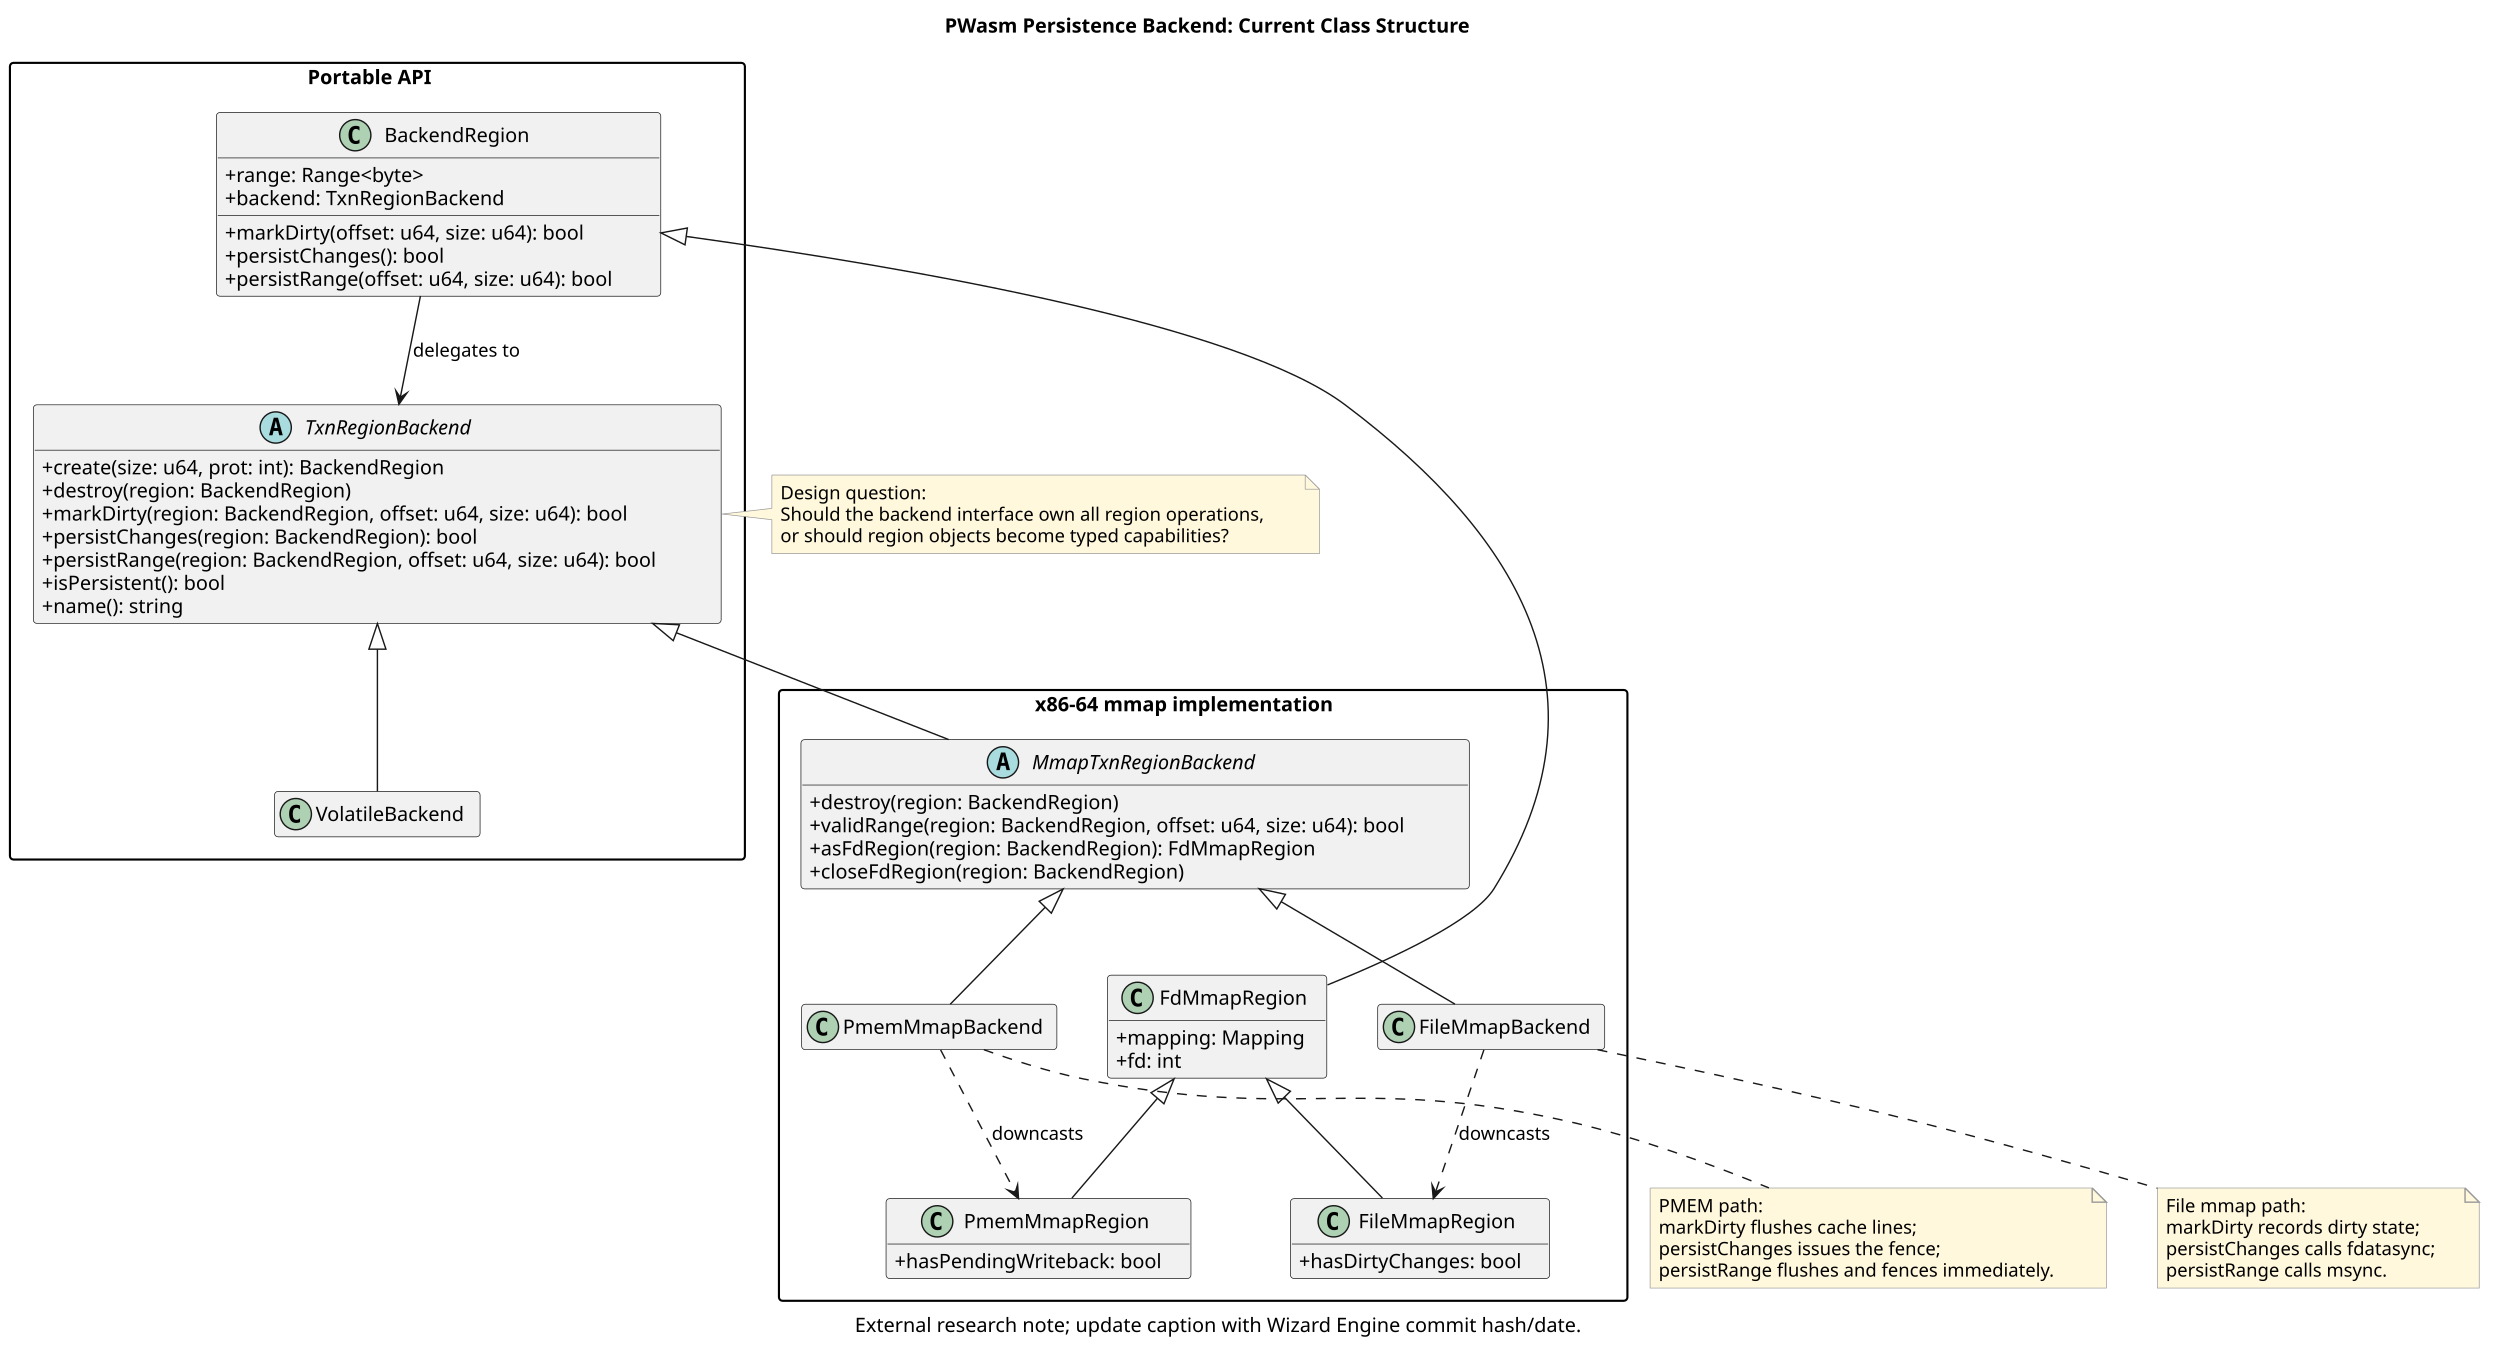
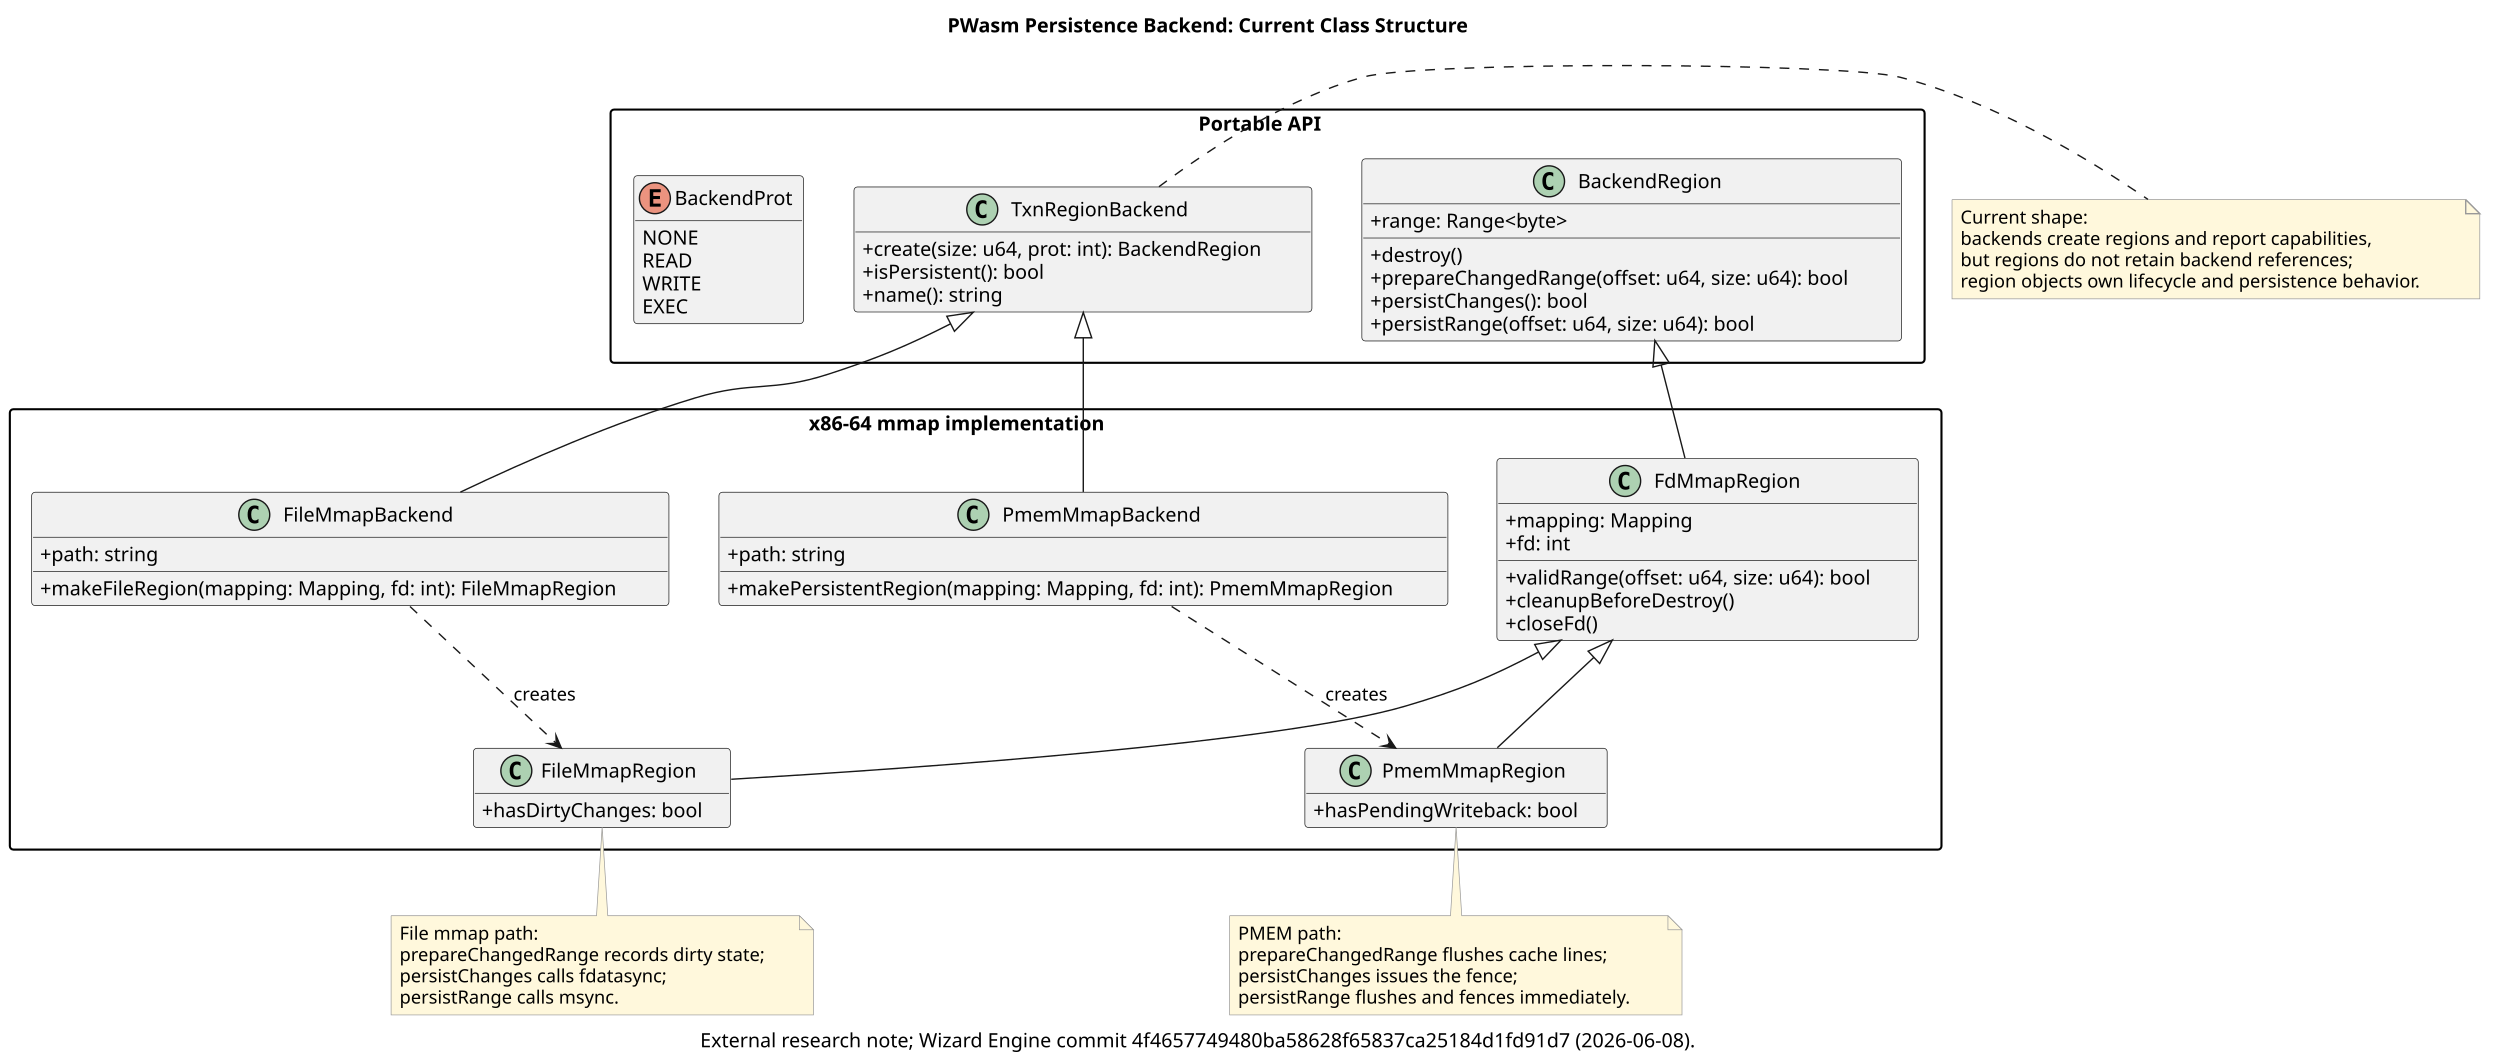
- <svg xmlns="http://www.w3.org/2000/svg" contentStyleType="text/css" data-diagram-type="CLASS" height="950px" preserveAspectRatio="none" style="width:1762px;height:950px;background:#FFFFFF;" version="1.1" viewBox="0 0 1762 950" width="1762px" zoomAndPan="magnify">
+ <svg xmlns="http://www.w3.org/2000/svg" contentStyleType="text/css" data-diagram-type="CLASS" height="755px" preserveAspectRatio="none" style="width:1777px;height:755px;background:#FFFFFF;" version="1.1" viewBox="0 0 1777 755" width="1777px" zoomAndPan="magnify">
  <defs />
  <g>
    <g class="title" data-source-line="3">
-       <text fill="#000000" font-family="sans-serif" font-size="14" font-weight="700" lengthAdjust="spacing" textLength="423.719" x="665.821" y="22.995">PWasm Persistence Backend: Current Class Structure</text>
+       <text fill="#000000" font-family="sans-serif" font-size="14" font-weight="700" lengthAdjust="spacing" textLength="423.719" x="673.455" y="22.995">PWasm Persistence Backend: Current Class Structure</text>
    </g>
    <g class="cluster" data-qualified-name="Portable API" data-source-line="6" id="ent0001">
-       <rect fill="none" height="561.5" rx="2.5" ry="2.5" style="stroke:#000000;stroke-width:1.5;" width="518" x="7" y="44.297" />
-       <text fill="#000000" font-family="sans-serif" font-size="14" font-weight="700" lengthAdjust="spacing" textLength="98.417" x="216.792" y="59.292">Portable API</text>
+       <rect fill="none" height="180" rx="2.5" ry="2.5" style="stroke:#000000;stroke-width:1.5;" width="934" x="434" y="77.887" />
+       <text fill="#000000" font-family="sans-serif" font-size="14" font-weight="700" lengthAdjust="spacing" textLength="98.417" x="851.792" y="92.882">Portable API</text>
    </g>
-     <g class="cluster" data-qualified-name="x86-64 mmap implementation" data-source-line="28" id="ent0005">
-       <rect fill="none" height="430.5" rx="2.5" ry="2.5" style="stroke:#000000;stroke-width:1.5;" width="598" x="549" y="486.297" />
-       <text fill="#000000" font-family="sans-serif" font-size="14" font-weight="700" lengthAdjust="spacing" textLength="237.166" x="729.417" y="501.292">x86-64 mmap implementation</text>
+     <g class="cluster" data-qualified-name="x86-64 mmap implementation" data-source-line="29" id="ent0005">
+       <rect fill="none" height="313" rx="2.5" ry="2.5" style="stroke:#000000;stroke-width:1.5;" width="1373" x="7" y="290.887" />
+       <text fill="#000000" font-family="sans-serif" font-size="14" font-weight="700" lengthAdjust="spacing" textLength="237.166" x="574.917" y="305.882">x86-64 mmap implementation</text>
    </g>
    <g class="entity" data-qualified-name="Portable API.BackendRegion" data-source-line="7" id="ent0002">
-       <rect fill="#F1F1F1" height="129.484" rx="2.5" ry="2.5" style="stroke:#181818;stroke-width:0.5;" width="313.205" x="152.5" y="79.297" />
-       <ellipse cx="250.394" cy="95.297" fill="#ADD1B2" rx="11" ry="11" style="stroke:#181818;stroke-width:1;" />
-       <path d="M253.363,100.938 Q252.785,101.234 252.144,101.375 Q251.503,101.531 250.8,101.531 Q248.3,101.531 246.972,99.891 Q245.66,98.234 245.66,95.109 Q245.66,91.984 246.972,90.328 Q248.3,88.672 250.8,88.672 Q251.503,88.672 252.144,88.828 Q252.8,88.984 253.363,89.281 L253.363,92 Q252.738,91.422 252.144,91.156 Q251.55,90.875 250.925,90.875 Q249.582,90.875 248.894,91.953 Q248.207,93.016 248.207,95.109 Q248.207,97.203 248.894,98.281 Q249.582,99.344 250.925,99.344 Q251.55,99.344 252.144,99.078 Q252.738,98.797 253.363,98.219 L253.363,100.938 Z " fill="#000000" />
-       <text fill="#000000" font-family="sans-serif" font-size="14" lengthAdjust="spacing" textLength="108.917" x="270.894" y="100.144">BackendRegion</text>
-       <line style="stroke:#181818;stroke-width:0.5;" x1="153.5" x2="464.705" y1="111.297" y2="111.297" />
-       <text fill="#000000" font-family="sans-serif" font-size="14" lengthAdjust="spacing" textLength="161.02" x="158.5" y="128.292">+range: Range&lt;byte&gt;</text>
-       <text fill="#000000" font-family="sans-serif" font-size="14" lengthAdjust="spacing" textLength="215.168" x="158.5" y="144.589">+backend: TxnRegionBackend</text>
-       <line style="stroke:#181818;stroke-width:0.5;" x1="153.5" x2="464.705" y1="151.891" y2="151.891" />
-       <text fill="#000000" font-family="sans-serif" font-size="14" lengthAdjust="spacing" textLength="279.583" x="158.5" y="168.886">+markDirty(offset: u64, size: u64): bool</text>
-       <text fill="#000000" font-family="sans-serif" font-size="14" lengthAdjust="spacing" textLength="169.846" x="158.5" y="185.183">+persistChanges(): bool</text>
-       <text fill="#000000" font-family="sans-serif" font-size="14" lengthAdjust="spacing" textLength="301.205" x="158.5" y="201.48">+persistRange(offset: u64, size: u64): bool</text>
+       <rect fill="#F1F1F1" height="129.484" rx="2.5" ry="2.5" style="stroke:#181818;stroke-width:0.5;" width="383.56" x="968" y="112.887" />
+       <ellipse cx="1101.072" cy="128.887" fill="#ADD1B2" rx="11" ry="11" style="stroke:#181818;stroke-width:1;" />
+       <path d="M1104.041,134.528 Q1103.462,134.824 1102.822,134.965 Q1102.181,135.121 1101.478,135.121 Q1098.978,135.121 1097.65,133.481 Q1096.337,131.824 1096.337,128.699 Q1096.337,125.574 1097.65,123.918 Q1098.978,122.262 1101.478,122.262 Q1102.181,122.262 1102.822,122.418 Q1103.478,122.574 1104.041,122.871 L1104.041,125.59 Q1103.416,125.012 1102.822,124.746 Q1102.228,124.465 1101.603,124.465 Q1100.259,124.465 1099.572,125.543 Q1098.884,126.606 1098.884,128.699 Q1098.884,130.793 1099.572,131.871 Q1100.259,132.934 1101.603,132.934 Q1102.228,132.934 1102.822,132.668 Q1103.416,132.387 1104.041,131.809 L1104.041,134.528 Z " fill="#000000" />
+       <text fill="#000000" font-family="sans-serif" font-size="14" lengthAdjust="spacing" textLength="108.917" x="1121.572" y="133.734">BackendRegion</text>
+       <line style="stroke:#181818;stroke-width:0.5;" x1="969" x2="1350.561" y1="144.887" y2="144.887" />
+       <text fill="#000000" font-family="sans-serif" font-size="14" lengthAdjust="spacing" textLength="161.02" x="974" y="161.882">+range: Range&lt;byte&gt;</text>
+       <line style="stroke:#181818;stroke-width:0.5;" x1="969" x2="1350.561" y1="169.184" y2="169.184" />
+       <text fill="#000000" font-family="sans-serif" font-size="14" lengthAdjust="spacing" textLength="75.544" x="974" y="186.179">+destroy()</text>
+       <text fill="#000000" font-family="sans-serif" font-size="14" lengthAdjust="spacing" textLength="371.56" x="974" y="202.476">+prepareChangedRange(offset: u64, size: u64): bool</text>
+       <text fill="#000000" font-family="sans-serif" font-size="14" lengthAdjust="spacing" textLength="169.846" x="974" y="218.773">+persistChanges(): bool</text>
+       <text fill="#000000" font-family="sans-serif" font-size="14" lengthAdjust="spacing" textLength="301.205" x="974" y="235.07">+persistRange(offset: u64, size: u64): bool</text>
    </g>
    <g class="entity" data-qualified-name="Portable API.TxnRegionBackend" data-source-line="15" id="ent0003">
-       <rect fill="#F1F1F1" height="154.078" rx="2.5" ry="2.5" style="stroke:#181818;stroke-width:0.5;" width="484.773" x="23.5" y="285.297" />
-       <ellipse cx="194.323" cy="301.297" fill="#A9DCDF" rx="11" ry="11" style="stroke:#181818;stroke-width:1;" />
-       <path d="M194.433,296.641 L193.276,301.719 L195.605,301.719 L194.433,296.641 Z M192.948,294.406 L195.933,294.406 L199.292,306.797 L196.839,306.797 L196.073,303.734 L192.792,303.734 L192.042,306.797 L189.605,306.797 L192.948,294.406 Z " fill="#000000" />
-       <text fill="#000000" font-family="sans-serif" font-size="14" font-style="italic" lengthAdjust="spacing" textLength="134.627" x="214.823" y="306.144">TxnRegionBackend</text>
-       <line style="stroke:#181818;stroke-width:0.5;" x1="24.5" x2="507.273" y1="317.297" y2="317.297" />
-       <text fill="#000000" font-family="sans-serif" font-size="14" lengthAdjust="spacing" textLength="313.503" x="29.5" y="334.292">+create(size: u64, prot: int): BackendRegion</text>
-       <text fill="#000000" font-family="sans-serif" font-size="14" lengthAdjust="spacing" textLength="238.212" x="29.5" y="350.589">+destroy(region: BackendRegion)</text>
-       <text fill="#000000" font-family="sans-serif" font-size="14" lengthAdjust="spacing" textLength="451.151" x="29.5" y="366.886">+markDirty(region: BackendRegion, offset: u64, size: u64): bool</text>
-       <text fill="#000000" font-family="sans-serif" font-size="14" lengthAdjust="spacing" textLength="332.514" x="29.5" y="383.183">+persistChanges(region: BackendRegion): bool</text>
-       <text fill="#000000" font-family="sans-serif" font-size="14" lengthAdjust="spacing" textLength="472.773" x="29.5" y="399.479">+persistRange(region: BackendRegion, offset: u64, size: u64): bool</text>
-       <text fill="#000000" font-family="sans-serif" font-size="14" lengthAdjust="spacing" textLength="142.666" x="29.5" y="415.776">+isPersistent(): bool</text>
-       <text fill="#000000" font-family="sans-serif" font-size="14" lengthAdjust="spacing" textLength="111.713" x="29.5" y="432.073">+name(): string</text>
+       <rect fill="#F1F1F1" height="88.891" rx="2.5" ry="2.5" style="stroke:#181818;stroke-width:0.5;" width="325.503" x="607" y="132.887" />
+       <ellipse cx="698.188" cy="148.887" fill="#ADD1B2" rx="11" ry="11" style="stroke:#181818;stroke-width:1;" />
+       <path d="M701.157,154.528 Q700.579,154.824 699.938,154.965 Q699.297,155.121 698.594,155.121 Q696.094,155.121 694.766,153.481 Q693.454,151.824 693.454,148.699 Q693.454,145.574 694.766,143.918 Q696.094,142.262 698.594,142.262 Q699.297,142.262 699.938,142.418 Q700.594,142.574 701.157,142.871 L701.157,145.59 Q700.532,145.012 699.938,144.746 Q699.344,144.465 698.719,144.465 Q697.375,144.465 696.688,145.543 Q696,146.606 696,148.699 Q696,150.793 696.688,151.871 Q697.375,152.934 698.719,152.934 Q699.344,152.934 699.938,152.668 Q700.532,152.387 701.157,151.809 L701.157,154.528 Z " fill="#000000" />
+       <text fill="#000000" font-family="sans-serif" font-size="14" lengthAdjust="spacing" textLength="134.627" x="718.688" y="153.734">TxnRegionBackend</text>
+       <line style="stroke:#181818;stroke-width:0.5;" x1="608" x2="931.503" y1="164.887" y2="164.887" />
+       <text fill="#000000" font-family="sans-serif" font-size="14" lengthAdjust="spacing" textLength="313.503" x="613" y="181.882">+create(size: u64, prot: int): BackendRegion</text>
+       <text fill="#000000" font-family="sans-serif" font-size="14" lengthAdjust="spacing" textLength="142.666" x="613" y="198.179">+isPersistent(): bool</text>
+       <text fill="#000000" font-family="sans-serif" font-size="14" lengthAdjust="spacing" textLength="111.713" x="613" y="214.476">+name(): string</text>
    </g>
-     <g class="entity" data-qualified-name="Portable API.VolatileBackend" data-source-line="25" id="ent0004">
-       <rect fill="#F1F1F1" height="32" rx="2.5" ry="2.5" style="stroke:#181818;stroke-width:0.5;" width="144.855" x="193.5" y="557.797" />
-       <ellipse cx="208.5" cy="573.797" fill="#ADD1B2" rx="11" ry="11" style="stroke:#181818;stroke-width:1;" />
-       <path d="M211.469,579.438 Q210.891,579.734 210.25,579.875 Q209.609,580.031 208.906,580.031 Q206.406,580.031 205.078,578.391 Q203.766,576.734 203.766,573.609 Q203.766,570.484 205.078,568.828 Q206.406,567.172 208.906,567.172 Q209.609,567.172 210.25,567.328 Q210.906,567.484 211.469,567.781 L211.469,570.5 Q210.844,569.922 210.25,569.656 Q209.656,569.375 209.031,569.375 Q207.688,569.375 207,570.453 Q206.312,571.516 206.312,573.609 Q206.312,575.703 207,576.781 Q207.688,577.844 209.031,577.844 Q209.656,577.844 210.25,577.578 Q210.844,577.297 211.469,576.719 L211.469,579.438 Z " fill="#000000" />
-       <text fill="#000000" font-family="sans-serif" font-size="14" lengthAdjust="spacing" textLength="112.855" x="222.5" y="578.644">VolatileBackend</text>
+     <g class="entity" data-qualified-name="Portable API.BackendProt" data-source-line="21" id="ent0004">
+       <rect fill="#F1F1F1" height="105.188" rx="2.5" ry="2.5" style="stroke:#181818;stroke-width:0.5;" width="120.614" x="450.5" y="124.887" />
+       <ellipse cx="465.5" cy="140.887" fill="#EB937F" rx="11" ry="11" style="stroke:#181818;stroke-width:1;" />
+       <path d="M469.609,146.887 L461.891,146.887 L461.891,134.496 L469.609,134.496 L469.609,136.653 L464.344,136.653 L464.344,139.324 L469.109,139.324 L469.109,141.481 L464.344,141.481 L464.344,144.731 L469.609,144.731 L469.609,146.887 Z " fill="#000000" />
+       <text fill="#000000" font-family="sans-serif" font-size="14" lengthAdjust="spacing" textLength="88.614" x="479.5" y="145.734">BackendProt</text>
+       <line style="stroke:#181818;stroke-width:0.5;" x1="451.5" x2="570.114" y1="156.887" y2="156.887" />
+       <text fill="#000000" font-family="sans-serif" font-size="14" lengthAdjust="spacing" textLength="40.81" x="456.5" y="173.882">NONE</text>
+       <text fill="#000000" font-family="sans-serif" font-size="14" lengthAdjust="spacing" textLength="38.931" x="456.5" y="190.179">READ</text>
+       <text fill="#000000" font-family="sans-serif" font-size="14" lengthAdjust="spacing" textLength="45.097" x="456.5" y="206.476">WRITE</text>
+       <text fill="#000000" font-family="sans-serif" font-size="14" lengthAdjust="spacing" textLength="37.058" x="456.5" y="222.773">EXEC</text>
    </g>
-     <g class="entity" data-qualified-name="x86-64 mmap implementation.FdMmapRegion" data-source-line="29" id="ent0006">
-       <rect fill="#F1F1F1" height="72.594" rx="2.5" ry="2.5" style="stroke:#181818;stroke-width:0.5;" width="154.618" x="780.5" y="687.297" />
-       <ellipse cx="801.773" cy="703.297" fill="#ADD1B2" rx="11" ry="11" style="stroke:#181818;stroke-width:1;" />
-       <path d="M804.742,708.938 Q804.164,709.234 803.523,709.375 Q802.883,709.531 802.179,709.531 Q799.679,709.531 798.351,707.891 Q797.039,706.234 797.039,703.109 Q797.039,699.984 798.351,698.328 Q799.679,696.672 802.179,696.672 Q802.883,696.672 803.523,696.828 Q804.179,696.984 804.742,697.281 L804.742,700 Q804.117,699.422 803.523,699.156 Q802.929,698.875 802.304,698.875 Q800.961,698.875 800.273,699.953 Q799.586,701.016 799.586,703.109 Q799.586,705.203 800.273,706.281 Q800.961,707.344 802.304,707.344 Q802.929,707.344 803.523,707.078 Q804.117,706.797 804.742,706.219 L804.742,708.938 Z " fill="#000000" />
-       <text fill="#000000" font-family="sans-serif" font-size="14" lengthAdjust="spacing" textLength="108.678" x="817.167" y="708.144">FdMmapRegion</text>
-       <line style="stroke:#181818;stroke-width:0.5;" x1="781.5" x2="934.118" y1="719.297" y2="719.297" />
-       <text fill="#000000" font-family="sans-serif" font-size="14" lengthAdjust="spacing" textLength="142.618" x="786.5" y="736.292">+mapping: Mapping</text>
-       <text fill="#000000" font-family="sans-serif" font-size="14" lengthAdjust="spacing" textLength="52.965" x="786.5" y="752.589">+fd: int</text>
+     <g class="entity" data-qualified-name="x86-64 mmap implementation.FdMmapRegion" data-source-line="30" id="ent0006">
+       <rect fill="#F1F1F1" height="129.484" rx="2.5" ry="2.5" style="stroke:#181818;stroke-width:0.5;" width="299.513" x="1064" y="325.887" />
+       <ellipse cx="1155.168" cy="341.887" fill="#ADD1B2" rx="11" ry="11" style="stroke:#181818;stroke-width:1;" />
+       <path d="M1158.136,347.527 Q1157.558,347.824 1156.918,347.965 Q1156.277,348.121 1155.574,348.121 Q1153.074,348.121 1151.746,346.481 Q1150.433,344.824 1150.433,341.699 Q1150.433,338.574 1151.746,336.918 Q1153.074,335.262 1155.574,335.262 Q1156.277,335.262 1156.918,335.418 Q1157.574,335.574 1158.136,335.871 L1158.136,338.59 Q1157.511,338.012 1156.918,337.746 Q1156.324,337.465 1155.699,337.465 Q1154.355,337.465 1153.668,338.543 Q1152.98,339.606 1152.98,341.699 Q1152.98,343.793 1153.668,344.871 Q1154.355,345.934 1155.699,345.934 Q1156.324,345.934 1156.918,345.668 Q1157.511,345.387 1158.136,344.809 L1158.136,347.527 Z " fill="#000000" />
+       <text fill="#000000" font-family="sans-serif" font-size="14" lengthAdjust="spacing" textLength="108.678" x="1175.668" y="346.734">FdMmapRegion</text>
+       <line style="stroke:#181818;stroke-width:0.5;" x1="1065" x2="1362.513" y1="357.887" y2="357.887" />
+       <text fill="#000000" font-family="sans-serif" font-size="14" lengthAdjust="spacing" textLength="142.618" x="1070" y="374.882">+mapping: Mapping</text>
+       <text fill="#000000" font-family="sans-serif" font-size="14" lengthAdjust="spacing" textLength="52.965" x="1070" y="391.179">+fd: int</text>
+       <line style="stroke:#181818;stroke-width:0.5;" x1="1065" x2="1362.513" y1="398.481" y2="398.481" />
+       <text fill="#000000" font-family="sans-serif" font-size="14" lengthAdjust="spacing" textLength="287.513" x="1070" y="415.476">+validRange(offset: u64, size: u64): bool</text>
+       <text fill="#000000" font-family="sans-serif" font-size="14" lengthAdjust="spacing" textLength="178.931" x="1070" y="431.773">+cleanupBeforeDestroy()</text>
+       <text fill="#000000" font-family="sans-serif" font-size="14" lengthAdjust="spacing" textLength="75.653" x="1070" y="448.07">+closeFd()</text>
    </g>
-     <g class="entity" data-qualified-name="x86-64 mmap implementation.FileMmapRegion" data-source-line="34" id="ent0007">
-       <rect fill="#F1F1F1" height="56.297" rx="2.5" ry="2.5" style="stroke:#181818;stroke-width:0.5;" width="182.645" x="909.5" y="844.797" />
-       <ellipse cx="940.008" cy="860.797" fill="#ADD1B2" rx="11" ry="11" style="stroke:#181818;stroke-width:1;" />
-       <path d="M942.977,866.438 Q942.399,866.734 941.758,866.875 Q941.117,867.031 940.414,867.031 Q937.914,867.031 936.586,865.391 Q935.274,863.734 935.274,860.609 Q935.274,857.484 936.586,855.828 Q937.914,854.172 940.414,854.172 Q941.117,854.172 941.758,854.328 Q942.414,854.484 942.977,854.781 L942.977,857.5 Q942.352,856.922 941.758,856.656 Q941.164,856.375 940.539,856.375 Q939.195,856.375 938.508,857.453 Q937.82,858.516 937.82,860.609 Q937.82,862.703 938.508,863.781 Q939.195,864.844 940.539,864.844 Q941.164,864.844 941.758,864.578 Q942.352,864.297 942.977,863.719 L942.977,866.438 Z " fill="#000000" />
-       <text fill="#000000" font-family="sans-serif" font-size="14" lengthAdjust="spacing" textLength="116.184" x="957.454" y="865.644">FileMmapRegion</text>
-       <line style="stroke:#181818;stroke-width:0.5;" x1="910.5" x2="1091.146" y1="876.797" y2="876.797" />
-       <text fill="#000000" font-family="sans-serif" font-size="14" lengthAdjust="spacing" textLength="170.645" x="915.5" y="893.792">+hasDirtyChanges: bool</text>
+     <g class="entity" data-qualified-name="x86-64 mmap implementation.FileMmapRegion" data-source-line="38" id="ent0007">
+       <rect fill="#F1F1F1" height="56.297" rx="2.5" ry="2.5" style="stroke:#181818;stroke-width:0.5;" width="182.645" x="336.5" y="531.887" />
+       <ellipse cx="367.008" cy="547.887" fill="#ADD1B2" rx="11" ry="11" style="stroke:#181818;stroke-width:1;" />
+       <path d="M369.977,553.528 Q369.399,553.824 368.758,553.965 Q368.117,554.121 367.414,554.121 Q364.914,554.121 363.586,552.481 Q362.274,550.824 362.274,547.699 Q362.274,544.574 363.586,542.918 Q364.914,541.262 367.414,541.262 Q368.117,541.262 368.758,541.418 Q369.414,541.574 369.977,541.871 L369.977,544.59 Q369.352,544.012 368.758,543.746 Q368.164,543.465 367.539,543.465 Q366.195,543.465 365.508,544.543 Q364.82,545.606 364.82,547.699 Q364.82,549.793 365.508,550.871 Q366.195,551.934 367.539,551.934 Q368.164,551.934 368.758,551.668 Q369.352,551.387 369.977,550.809 L369.977,553.528 Z " fill="#000000" />
+       <text fill="#000000" font-family="sans-serif" font-size="14" lengthAdjust="spacing" textLength="116.184" x="384.454" y="552.734">FileMmapRegion</text>
+       <line style="stroke:#181818;stroke-width:0.5;" x1="337.5" x2="518.145" y1="563.887" y2="563.887" />
+       <text fill="#000000" font-family="sans-serif" font-size="14" lengthAdjust="spacing" textLength="170.645" x="342.5" y="580.882">+hasDirtyChanges: bool</text>
    </g>
-     <g class="entity" data-qualified-name="x86-64 mmap implementation.PmemMmapRegion" data-source-line="38" id="ent0008">
-       <rect fill="#F1F1F1" height="56.297" rx="2.5" ry="2.5" style="stroke:#181818;stroke-width:0.5;" width="214.877" x="624.5" y="844.797" />
-       <ellipse cx="660.563" cy="860.797" fill="#ADD1B2" rx="11" ry="11" style="stroke:#181818;stroke-width:1;" />
-       <path d="M663.532,866.438 Q662.954,866.734 662.313,866.875 Q661.673,867.031 660.97,867.031 Q658.47,867.031 657.142,865.391 Q655.829,863.734 655.829,860.609 Q655.829,857.484 657.142,855.828 Q658.47,854.172 660.97,854.172 Q661.673,854.172 662.313,854.328 Q662.97,854.484 663.532,854.781 L663.532,857.5 Q662.907,856.922 662.313,856.656 Q661.72,856.375 661.095,856.375 Q659.751,856.375 659.063,857.453 Q658.376,858.516 658.376,860.609 Q658.376,862.703 659.063,863.781 Q659.751,864.844 661.095,864.844 Q661.72,864.844 662.313,864.578 Q662.907,864.297 663.532,863.719 L663.532,866.438 Z " fill="#000000" />
-       <text fill="#000000" font-family="sans-serif" font-size="14" lengthAdjust="spacing" textLength="136.069" x="679.244" y="865.644">PmemMmapRegion</text>
-       <line style="stroke:#181818;stroke-width:0.5;" x1="625.5" x2="838.377" y1="876.797" y2="876.797" />
-       <text fill="#000000" font-family="sans-serif" font-size="14" lengthAdjust="spacing" textLength="202.877" x="630.5" y="893.792">+hasPendingWriteback: bool</text>
+     <g class="entity" data-qualified-name="x86-64 mmap implementation.PmemMmapRegion" data-source-line="42" id="ent0008">
+       <rect fill="#F1F1F1" height="56.297" rx="2.5" ry="2.5" style="stroke:#181818;stroke-width:0.5;" width="214.877" x="927.5" y="531.887" />
+       <ellipse cx="963.563" cy="547.887" fill="#ADD1B2" rx="11" ry="11" style="stroke:#181818;stroke-width:1;" />
+       <path d="M966.532,553.528 Q965.954,553.824 965.313,553.965 Q964.673,554.121 963.97,554.121 Q961.47,554.121 960.142,552.481 Q958.829,550.824 958.829,547.699 Q958.829,544.574 960.142,542.918 Q961.47,541.262 963.97,541.262 Q964.673,541.262 965.313,541.418 Q965.97,541.574 966.532,541.871 L966.532,544.59 Q965.907,544.012 965.313,543.746 Q964.72,543.465 964.095,543.465 Q962.751,543.465 962.063,544.543 Q961.376,545.606 961.376,547.699 Q961.376,549.793 962.063,550.871 Q962.751,551.934 964.095,551.934 Q964.72,551.934 965.313,551.668 Q965.907,551.387 966.532,550.809 L966.532,553.528 Z " fill="#000000" />
+       <text fill="#000000" font-family="sans-serif" font-size="14" lengthAdjust="spacing" textLength="136.069" x="982.244" y="552.734">PmemMmapRegion</text>
+       <line style="stroke:#181818;stroke-width:0.5;" x1="928.5" x2="1141.377" y1="563.887" y2="563.887" />
+       <text fill="#000000" font-family="sans-serif" font-size="14" lengthAdjust="spacing" textLength="202.877" x="933.5" y="580.882">+hasPendingWriteback: bool</text>
    </g>
-     <g class="entity" data-qualified-name="x86-64 mmap implementation.MmapTxnRegionBackend" data-source-line="42" id="ent0009">
-       <rect fill="#F1F1F1" height="105.188" rx="2.5" ry="2.5" style="stroke:#181818;stroke-width:0.5;" width="471.081" x="564.5" y="521.297" />
-       <ellipse cx="706.886" cy="537.297" fill="#A9DCDF" rx="11" ry="11" style="stroke:#181818;stroke-width:1;" />
-       <path d="M706.995,532.641 L705.839,537.719 L708.167,537.719 L706.995,532.641 Z M705.511,530.406 L708.495,530.406 L711.855,542.797 L709.401,542.797 L708.636,539.734 L705.355,539.734 L704.605,542.797 L702.167,542.797 L705.511,530.406 Z " fill="#000000" />
-       <text fill="#000000" font-family="sans-serif" font-size="14" font-style="italic" lengthAdjust="spacing" textLength="177.81" x="727.386" y="542.144">MmapTxnRegionBackend</text>
-       <line style="stroke:#181818;stroke-width:0.5;" x1="565.5" x2="1034.581" y1="553.297" y2="553.297" />
-       <text fill="#000000" font-family="sans-serif" font-size="14" lengthAdjust="spacing" textLength="238.212" x="570.5" y="570.292">+destroy(region: BackendRegion)</text>
-       <text fill="#000000" font-family="sans-serif" font-size="14" lengthAdjust="spacing" textLength="459.081" x="570.5" y="586.589">+validRange(region: BackendRegion, offset: u64, size: u64): bool</text>
-       <text fill="#000000" font-family="sans-serif" font-size="14" lengthAdjust="spacing" textLength="384.535" x="570.5" y="602.886">+asFdRegion(region: BackendRegion): FdMmapRegion</text>
-       <text fill="#000000" font-family="sans-serif" font-size="14" lengthAdjust="spacing" textLength="286.877" x="570.5" y="619.183">+closeFdRegion(region: BackendRegion)</text>
+     <g class="entity" data-qualified-name="x86-64 mmap implementation.PmemMmapBackend" data-source-line="46" id="ent0009">
+       <rect fill="#F1F1F1" height="80.594" rx="2.5" ry="2.5" style="stroke:#181818;stroke-width:0.5;" width="518.16" x="511" y="349.887" />
+       <ellipse cx="691.893" cy="365.887" fill="#ADD1B2" rx="11" ry="11" style="stroke:#181818;stroke-width:1;" />
+       <path d="M694.861,371.527 Q694.283,371.824 693.643,371.965 Q693.002,372.121 692.299,372.121 Q689.799,372.121 688.471,370.481 Q687.158,368.824 687.158,365.699 Q687.158,362.574 688.471,360.918 Q689.799,359.262 692.299,359.262 Q693.002,359.262 693.643,359.418 Q694.299,359.574 694.861,359.871 L694.861,362.59 Q694.236,362.012 693.643,361.746 Q693.049,361.465 692.424,361.465 Q691.08,361.465 690.393,362.543 Q689.705,363.606 689.705,365.699 Q689.705,367.793 690.393,368.871 Q691.08,369.934 692.424,369.934 Q693.049,369.934 693.643,369.668 Q694.236,369.387 694.861,368.809 L694.861,371.527 Z " fill="#000000" />
+       <text fill="#000000" font-family="sans-serif" font-size="14" lengthAdjust="spacing" textLength="147.875" x="712.393" y="370.734">PmemMmapBackend</text>
+       <line style="stroke:#181818;stroke-width:0.5;" x1="512" x2="1028.16" y1="381.887" y2="381.887" />
+       <text fill="#000000" font-family="sans-serif" font-size="14" lengthAdjust="spacing" textLength="92.914" x="517" y="398.882">+path: string</text>
+       <line style="stroke:#181818;stroke-width:0.5;" x1="512" x2="1028.16" y1="406.184" y2="406.184" />
+       <text fill="#000000" font-family="sans-serif" font-size="14" lengthAdjust="spacing" textLength="506.16" x="517" y="423.179">+makePersistentRegion(mapping: Mapping, fd: int): PmemMmapRegion</text>
    </g>
-     <g class="entity" data-qualified-name="x86-64 mmap implementation.PmemMmapBackend" data-source-line="49" id="ent0010">
-       <rect fill="#F1F1F1" height="32" rx="2.5" ry="2.5" style="stroke:#181818;stroke-width:0.5;" width="179.875" x="565" y="707.797" />
-       <ellipse cx="580" cy="723.797" fill="#ADD1B2" rx="11" ry="11" style="stroke:#181818;stroke-width:1;" />
-       <path d="M582.969,729.438 Q582.391,729.734 581.75,729.875 Q581.109,730.031 580.406,730.031 Q577.906,730.031 576.578,728.391 Q575.266,726.734 575.266,723.609 Q575.266,720.484 576.578,718.828 Q577.906,717.172 580.406,717.172 Q581.109,717.172 581.75,717.328 Q582.406,717.484 582.969,717.781 L582.969,720.5 Q582.344,719.922 581.75,719.656 Q581.156,719.375 580.531,719.375 Q579.188,719.375 578.5,720.453 Q577.812,721.516 577.812,723.609 Q577.812,725.703 578.5,726.781 Q579.188,727.844 580.531,727.844 Q581.156,727.844 581.75,727.578 Q582.344,727.297 582.969,726.719 L582.969,729.438 Z " fill="#000000" />
-       <text fill="#000000" font-family="sans-serif" font-size="14" lengthAdjust="spacing" textLength="147.875" x="594" y="728.644">PmemMmapBackend</text>
+     <g class="entity" data-qualified-name="x86-64 mmap implementation.FileMmapBackend" data-source-line="51" id="ent0010">
+       <rect fill="#F1F1F1" height="80.594" rx="2.5" ry="2.5" style="stroke:#181818;stroke-width:0.5;" width="452.966" x="22.5" y="349.887" />
+       <ellipse cx="180.738" cy="365.887" fill="#ADD1B2" rx="11" ry="11" style="stroke:#181818;stroke-width:1;" />
+       <path d="M183.707,371.527 Q183.129,371.824 182.488,371.965 Q181.848,372.121 181.144,372.121 Q178.644,372.121 177.316,370.481 Q176.004,368.824 176.004,365.699 Q176.004,362.574 177.316,360.918 Q178.644,359.262 181.144,359.262 Q181.848,359.262 182.488,359.418 Q183.144,359.574 183.707,359.871 L183.707,362.59 Q183.082,362.012 182.488,361.746 Q181.894,361.465 181.269,361.465 Q179.926,361.465 179.238,362.543 Q178.551,363.606 178.551,365.699 Q178.551,367.793 179.238,368.871 Q179.926,369.934 181.269,369.934 Q181.894,369.934 182.488,369.668 Q183.082,369.387 183.707,368.809 L183.707,371.527 Z " fill="#000000" />
+       <text fill="#000000" font-family="sans-serif" font-size="14" lengthAdjust="spacing" textLength="127.989" x="201.238" y="370.734">FileMmapBackend</text>
+       <line style="stroke:#181818;stroke-width:0.5;" x1="23.5" x2="474.466" y1="381.887" y2="381.887" />
+       <text fill="#000000" font-family="sans-serif" font-size="14" lengthAdjust="spacing" textLength="92.914" x="28.5" y="398.882">+path: string</text>
+       <line style="stroke:#181818;stroke-width:0.5;" x1="23.5" x2="474.466" y1="406.184" y2="406.184" />
+       <text fill="#000000" font-family="sans-serif" font-size="14" lengthAdjust="spacing" textLength="440.966" x="28.5" y="423.179">+makeFileRegion(mapping: Mapping, fd: int): FileMmapRegion</text>
    </g>
-     <g class="entity" data-qualified-name="x86-64 mmap implementation.FileMmapBackend" data-source-line="50" id="ent0011">
-       <rect fill="#F1F1F1" height="32" rx="2.5" ry="2.5" style="stroke:#181818;stroke-width:0.5;" width="159.989" x="971" y="707.797" />
-       <ellipse cx="986" cy="723.797" fill="#ADD1B2" rx="11" ry="11" style="stroke:#181818;stroke-width:1;" />
-       <path d="M988.969,729.438 Q988.391,729.734 987.75,729.875 Q987.109,730.031 986.406,730.031 Q983.906,730.031 982.578,728.391 Q981.266,726.734 981.266,723.609 Q981.266,720.484 982.578,718.828 Q983.906,717.172 986.406,717.172 Q987.109,717.172 987.75,717.328 Q988.406,717.484 988.969,717.781 L988.969,720.5 Q988.344,719.922 987.75,719.656 Q987.156,719.375 986.531,719.375 Q985.188,719.375 984.5,720.453 Q983.812,721.516 983.812,723.609 Q983.812,725.703 984.5,726.781 Q985.188,727.844 986.531,727.844 Q987.156,727.844 987.75,727.578 Q988.344,727.297 988.969,726.719 L988.969,729.438 Z " fill="#000000" />
-       <text fill="#000000" font-family="sans-serif" font-size="14" lengthAdjust="spacing" textLength="127.989" x="1000" y="728.644">FileMmapBackend</text>
+     <g class="entity" data-qualified-name="GMN18" data-source-line="68" id="ent0019">
+       <path d="M1387.5,141.887 L1387.5,212.418 L1762.629,212.418 L1762.629,151.887 L1752.629,141.887 L1387.5,141.887" fill="#FFF8DC" style="stroke:#999999;stroke-width:0.5;" />
+       <path d="M1752.629,141.887 L1752.629,151.887 L1762.629,151.887 L1752.629,141.887" fill="#FFF8DC" style="stroke:#999999;stroke-width:1;" />
+       <text fill="#000000" font-family="sans-serif" font-size="13" lengthAdjust="spacing" textLength="97.081" x="1393.5" y="158.954">Current shape:</text>
+       <text fill="#000000" font-family="sans-serif" font-size="13" lengthAdjust="spacing" textLength="315.022" x="1393.5" y="174.087">backends create regions and report capabilities,</text>
+       <text fill="#000000" font-family="sans-serif" font-size="13" lengthAdjust="spacing" textLength="299.489" x="1393.5" y="189.219">but regions do not retain backend references;</text>
+       <text fill="#000000" font-family="sans-serif" font-size="13" lengthAdjust="spacing" textLength="354.129" x="1393.5" y="204.352">region objects own lifecycle and persistence behavior.</text>
    </g>
-     <g class="entity" data-qualified-name="GMN22" data-source-line="68" id="ent0023">
-       <path d="M544,334.797 L544,358.297 L508.86,362.297 L544,366.297 L544,390.195 A0,0 0 0 0 544,390.195 L929.908,390.195 A0,0 0 0 0 929.908,390.195 L929.908,344.797 L919.908,334.797 L544,334.797 A0,0 0 0 0 544,334.797" fill="#FFF8DC" style="stroke:#999999;stroke-width:0.5;" />
-       <path d="M919.908,334.797 L919.908,344.797 L929.908,344.797 L919.908,334.797" fill="#FFF8DC" style="stroke:#999999;stroke-width:0.5;" />
-       <text fill="#000000" font-family="sans-serif" font-size="13" lengthAdjust="spacing" textLength="109.561" x="550" y="351.864">Design question:</text>
-       <text fill="#000000" font-family="sans-serif" font-size="13" lengthAdjust="spacing" textLength="364.908" x="550" y="366.997">Should the backend interface own all region operations,</text>
-       <text fill="#000000" font-family="sans-serif" font-size="13" lengthAdjust="spacing" textLength="339.498" x="550" y="382.129">or should region objects become typed capabilities?</text>
+     <g class="entity" data-qualified-name="GMN21" data-source-line="75" id="ent0022">
+       <path d="M874,650.887 L874,721.418 A0,0 0 0 0 874,721.418 L1195.568,721.418 A0,0 0 0 0 1195.568,721.418 L1195.568,660.887 L1185.568,650.887 L1039,650.887 L1035,587.897 L1031,650.887 L874,650.887 A0,0 0 0 0 874,650.887" fill="#FFF8DC" style="stroke:#999999;stroke-width:0.5;" />
+       <path d="M1185.568,650.887 L1185.568,660.887 L1195.568,660.887 L1185.568,650.887" fill="#FFF8DC" style="stroke:#999999;stroke-width:0.5;" />
+       <text fill="#000000" font-family="sans-serif" font-size="13" lengthAdjust="spacing" textLength="76.553" x="880" y="667.954">PMEM path:</text>
+       <text fill="#000000" font-family="sans-serif" font-size="13" lengthAdjust="spacing" textLength="282.388" x="880" y="683.087">prepareChangedRange flushes cache lines;</text>
+       <text fill="#000000" font-family="sans-serif" font-size="13" lengthAdjust="spacing" textLength="214.633" x="880" y="698.219">persistChanges issues the fence;</text>
+       <text fill="#000000" font-family="sans-serif" font-size="13" lengthAdjust="spacing" textLength="300.568" x="880" y="713.352">persistRange flushes and fences immediately.</text>
    </g>
-     <g class="entity" data-qualified-name="GMN25" data-source-line="74" id="ent0026">
-       <path d="M1163,837.297 L1163,907.828 L1484.568,907.828 L1484.568,847.297 L1474.568,837.297 L1163,837.297" fill="#FFF8DC" style="stroke:#999999;stroke-width:0.5;" />
-       <path d="M1474.568,837.297 L1474.568,847.297 L1484.568,847.297 L1474.568,837.297" fill="#FFF8DC" style="stroke:#999999;stroke-width:1;" />
-       <text fill="#000000" font-family="sans-serif" font-size="13" lengthAdjust="spacing" textLength="76.553" x="1169" y="854.364">PMEM path:</text>
-       <text fill="#000000" font-family="sans-serif" font-size="13" lengthAdjust="spacing" textLength="196.981" x="1169" y="869.497">markDirty flushes cache lines;</text>
-       <text fill="#000000" font-family="sans-serif" font-size="13" lengthAdjust="spacing" textLength="214.633" x="1169" y="884.629">persistChanges issues the fence;</text>
-       <text fill="#000000" font-family="sans-serif" font-size="13" lengthAdjust="spacing" textLength="300.568" x="1169" y="899.762">persistRange flushes and fences immediately.</text>
+     <g class="entity" data-qualified-name="GMN24" data-source-line="82" id="ent0025">
+       <path d="M278,650.887 L278,721.418 A0,0 0 0 0 278,721.418 L578.189,721.418 A0,0 0 0 0 578.189,721.418 L578.189,660.887 L568.189,650.887 L432,650.887 L428,587.897 L424,650.887 L278,650.887 A0,0 0 0 0 278,650.887" fill="#FFF8DC" style="stroke:#999999;stroke-width:0.5;" />
+       <path d="M568.189,650.887 L568.189,660.887 L578.189,660.887 L568.189,650.887" fill="#FFF8DC" style="stroke:#999999;stroke-width:0.5;" />
+       <text fill="#000000" font-family="sans-serif" font-size="13" lengthAdjust="spacing" textLength="106.444" x="284" y="667.954">File mmap path:</text>
+       <text fill="#000000" font-family="sans-serif" font-size="13" lengthAdjust="spacing" textLength="279.189" x="284" y="683.087">prepareChangedRange records dirty state;</text>
+       <text fill="#000000" font-family="sans-serif" font-size="13" lengthAdjust="spacing" textLength="205.861" x="284" y="698.219">persistChanges calls fdatasync;</text>
+       <text fill="#000000" font-family="sans-serif" font-size="13" lengthAdjust="spacing" textLength="169.362" x="284" y="713.352">persistRange calls msync.</text>
    </g>
-     <g class="entity" data-qualified-name="GMN28" data-source-line="81" id="ent0029">
-       <path d="M1520.5,837.297 L1520.5,907.828 L1747.361,907.828 L1747.361,847.297 L1737.361,837.297 L1520.5,837.297" fill="#FFF8DC" style="stroke:#999999;stroke-width:0.5;" />
-       <path d="M1737.361,837.297 L1737.361,847.297 L1747.361,847.297 L1737.361,837.297" fill="#FFF8DC" style="stroke:#999999;stroke-width:1;" />
-       <text fill="#000000" font-family="sans-serif" font-size="13" lengthAdjust="spacing" textLength="106.444" x="1526.5" y="854.364">File mmap path:</text>
-       <text fill="#000000" font-family="sans-serif" font-size="13" lengthAdjust="spacing" textLength="193.781" x="1526.5" y="869.497">markDirty records dirty state;</text>
-       <text fill="#000000" font-family="sans-serif" font-size="13" lengthAdjust="spacing" textLength="205.861" x="1526.5" y="884.629">persistChanges calls fdatasync;</text>
-       <text fill="#000000" font-family="sans-serif" font-size="13" lengthAdjust="spacing" textLength="169.362" x="1526.5" y="899.762">persistRange calls msync.</text>
+     <g class="link" data-entity-1="ent0003" data-entity-2="ent0009" data-link-type="extension" data-source-line="57" id="lnk11">
+       <path codeLine="57" d="M770,240.107 C770,277.647 770,313.297 770,349.647" fill="none" id="TxnRegionBackend-backto-PmemMmapBackend" style="stroke:#181818;stroke-width:1;" />
+       <polygon fill="none" points="770,222.107,764,240.107,776,240.107,770,222.107" style="stroke:#181818;stroke-width:1;stroke-linejoin:miter;stroke-miterlimit:10;" />
    </g>
-     <g class="link" data-entity-1="ent0002" data-entity-2="ent0003" data-link-type="dependency" data-source-line="53" id="lnk12">
-       <path codeLine="53" d="M296.33,208.587 C291.57,232.527 287.094,255.093 282.134,280.063" fill="none" id="BackendRegion-to-TxnRegionBackend" style="stroke:#181818;stroke-width:1;" />
-       <polygon fill="#181818" points="281.16,284.967,286.837,276.919,282.134,280.063,278.99,275.36,281.16,284.967" style="stroke:#181818;stroke-width:1;stroke-linejoin:miter;stroke-miterlimit:10;" />
-       <text fill="#000000" font-family="sans-serif" font-size="13" lengthAdjust="spacing" textLength="81.129" x="291" y="251.364">delegates to</text>
+     <g class="link" data-entity-1="ent0003" data-entity-2="ent0010" data-link-type="extension" data-source-line="58" id="lnk12">
+       <path codeLine="58" d="M675.7,230.145 C644.52,245.975 623.86,254.577 589,265.887 C548.2,279.127 535.06,270.477 494,282.887 C436.51,300.267 374.49,327.317 327.23,349.807" fill="none" id="TxnRegionBackend-backto-FileMmapBackend" style="stroke:#181818;stroke-width:1;" />
+       <polygon fill="none" points="691.75,221.997,672.984,224.795,678.416,235.495,691.75,221.997" style="stroke:#181818;stroke-width:1;stroke-linejoin:miter;stroke-miterlimit:10;" />
    </g>
-     <g class="link" data-entity-1="ent0003" data-entity-2="ent0004" data-link-type="extension" data-source-line="55" id="lnk13">
-       <path codeLine="55" d="M266,457.527 C266,500.807 266,533.137 266,557.717" fill="none" id="TxnRegionBackend-backto-VolatileBackend" style="stroke:#181818;stroke-width:1;" />
-       <polygon fill="none" points="266,439.527,260,457.527,272,457.527,266,439.527" style="stroke:#181818;stroke-width:1;stroke-linejoin:miter;stroke-miterlimit:10;" />
+     <g class="link" data-entity-1="ent0002" data-entity-2="ent0006" data-link-type="extension" data-source-line="60" id="lnk13">
+       <path codeLine="60" d="M1180.736,259.417 C1187.495,285.877 1190.89,299.087 1197.67,325.557" fill="none" id="BackendRegion-backto-FdMmapRegion" style="stroke:#181818;stroke-width:1;" />
+       <polygon fill="none" points="1176.28,241.977,1174.922,260.902,1186.549,257.932,1176.28,241.977" style="stroke:#181818;stroke-width:1;stroke-linejoin:miter;stroke-miterlimit:10;" />
    </g>
-     <g class="link" data-entity-1="ent0003" data-entity-2="ent0009" data-link-type="extension" data-source-line="56" id="lnk14">
-       <path codeLine="56" d="M476.677,445.95 C546.037,473.161 605.78,496.597 668.63,521.257" fill="none" id="TxnRegionBackend-backto-MmapTxnRegionBackend" style="stroke:#181818;stroke-width:1;" />
-       <polygon fill="none" points="459.92,439.377,474.486,451.536,478.868,440.365,459.92,439.377" style="stroke:#181818;stroke-width:1;stroke-linejoin:miter;stroke-miterlimit:10;" />
+     <g class="link" data-entity-1="ent0006" data-entity-2="ent0007" data-link-type="extension" data-source-line="61" id="lnk14">
+       <path codeLine="61" d="M1093.667,463.41 C1059.547,481.45 1036.63,490.777 999,501.887 C911.63,527.687 657.71,545.707 519.77,553.907" fill="none" id="FdMmapRegion-backto-FileMmapRegion" style="stroke:#181818;stroke-width:1;" />
+       <polygon fill="none" points="1109.58,454.997,1090.863,458.106,1096.472,468.714,1109.58,454.997" style="stroke:#181818;stroke-width:1;stroke-linejoin:miter;stroke-miterlimit:10;" />
    </g>
-     <g class="link" data-entity-1="ent0009" data-entity-2="ent0010" data-link-type="extension" data-source-line="57" id="lnk15">
-       <path codeLine="57" d="M736.693,639.414 C708.593,668.094 688.29,688.817 669.72,707.777" fill="none" id="MmapTxnRegionBackend-backto-PmemMmapBackend" style="stroke:#181818;stroke-width:1;" />
-       <polygon fill="none" points="749.29,626.557,732.407,635.215,740.979,643.613,749.29,626.557" style="stroke:#181818;stroke-width:1;stroke-linejoin:miter;stroke-miterlimit:10;" />
+     <g class="link" data-entity-1="ent0006" data-entity-2="ent0008" data-link-type="extension" data-source-line="62" id="lnk15">
+       <path codeLine="62" d="M1132.928,467.247 C1104.649,493.717 1086.44,510.747 1064.29,531.487" fill="none" id="FdMmapRegion-backto-PmemMmapRegion" style="stroke:#181818;stroke-width:1;" />
+       <polygon fill="none" points="1146.07,454.947,1128.828,462.867,1137.029,471.628,1146.07,454.947" style="stroke:#181818;stroke-width:1;stroke-linejoin:miter;stroke-miterlimit:10;" />
    </g>
-     <g class="link" data-entity-1="ent0009" data-entity-2="ent0011" data-link-type="extension" data-source-line="58" id="lnk16">
-       <path codeLine="58" d="M902.946,635.499 C951.606,664.189 993.21,688.717 1025.45,707.727" fill="none" id="MmapTxnRegionBackend-backto-FileMmapBackend" style="stroke:#181818;stroke-width:1;" />
-       <polygon fill="none" points="887.44,626.357,899.898,640.668,905.993,630.331,887.44,626.357" style="stroke:#181818;stroke-width:1;stroke-linejoin:miter;stroke-miterlimit:10;" />
+     <g class="link" data-entity-1="ent0009" data-entity-2="ent0008" data-link-type="dependency" data-source-line="64" id="lnk16">
+       <path codeLine="64" d="M832.8,431.087 C881.93,462.137 944.714,501.815 987.864,529.095" fill="none" id="PmemMmapBackend-to-PmemMmapRegion" style="stroke:#181818;stroke-width:1;stroke-dasharray:7,7;" />
+       <polygon fill="#181818" points="992.09,531.767,986.62,523.577,987.864,529.095,982.345,530.338,992.09,531.767" style="stroke:#181818;stroke-width:1;stroke-linejoin:miter;stroke-miterlimit:10;" />
+       <text fill="#000000" font-family="sans-serif" font-size="13" lengthAdjust="spacing" textLength="48.325" x="942" y="497.954">creates</text>
    </g>
-     <g class="link" data-entity-1="ent0002" data-entity-2="ent0006" data-link-type="extension" data-source-line="60" id="lnk17">
-       <path codeLine="60" d="M483.628,166.63 C647.488,189.45 873.14,229.037 948,285.297 C1074.77,380.567 1136.65,491.577 1053,626.297 C1039.28,648.397 983.86,674.657 935.6,694.197" fill="none" id="BackendRegion-backto-FdMmapRegion" style="stroke:#181818;stroke-width:1;" />
-       <polygon fill="none" points="465.8,164.147,482.8,172.572,484.455,160.687,465.8,164.147" style="stroke:#181818;stroke-width:1;stroke-linejoin:miter;stroke-miterlimit:10;" />
+     <g class="link" data-entity-1="ent0010" data-entity-2="ent0007" data-link-type="dependency" data-source-line="65" id="lnk17">
+       <path codeLine="65" d="M291.42,431.087 C324.61,462.137 366.219,501.07 395.369,528.35" fill="none" id="FileMmapBackend-to-FileMmapRegion" style="stroke:#181818;stroke-width:1;stroke-dasharray:7,7;" />
+       <polygon fill="#181818" points="399.02,531.767,395.182,522.697,395.369,528.35,389.716,528.538,399.02,531.767" style="stroke:#181818;stroke-width:1;stroke-linejoin:miter;stroke-miterlimit:10;" />
+       <text fill="#000000" font-family="sans-serif" font-size="13" lengthAdjust="spacing" textLength="48.325" x="365" y="497.954">creates</text>
    </g>
-     <g class="link" data-entity-1="ent0006" data-entity-2="ent0007" data-link-type="extension" data-source-line="61" id="lnk18">
-       <path codeLine="61" d="M905.167,773.283 C930.287,799.123 951.24,820.647 974.31,844.367" fill="none" id="FdMmapRegion-backto-FileMmapRegion" style="stroke:#181818;stroke-width:1;" />
-       <polygon fill="none" points="892.62,760.377,900.865,777.466,909.469,769.101,892.62,760.377" style="stroke:#181818;stroke-width:1;stroke-linejoin:miter;stroke-miterlimit:10;" />
-     </g>
-     <g class="link" data-entity-1="ent0006" data-entity-2="ent0008" data-link-type="extension" data-source-line="62" id="lnk19">
-       <path codeLine="62" d="M815.788,774.046 C793.648,799.886 775.84,820.647 755.51,844.367" fill="none" id="FdMmapRegion-backto-PmemMmapRegion" style="stroke:#181818;stroke-width:1;" />
-       <polygon fill="none" points="827.5,760.377,811.232,770.142,820.345,777.95,827.5,760.377" style="stroke:#181818;stroke-width:1;stroke-linejoin:miter;stroke-miterlimit:10;" />
-     </g>
-     <g class="link" data-entity-1="ent0010" data-entity-2="ent0008" data-link-type="dependency" data-source-line="64" id="lnk20">
-       <path codeLine="64" d="M662.95,739.977 C675.9,764.697 699.4,809.558 715.53,840.357" fill="none" id="PmemMmapBackend-to-PmemMmapRegion" style="stroke:#181818;stroke-width:1;stroke-dasharray:7,7;" />
-       <polygon fill="#181818" points="717.85,844.787,717.218,834.958,715.53,840.357,710.131,838.67,717.85,844.787" style="stroke:#181818;stroke-width:1;stroke-linejoin:miter;stroke-miterlimit:10;" />
-       <text fill="#000000" font-family="sans-serif" font-size="13" lengthAdjust="spacing" textLength="68.834" x="699" y="803.364">downcasts</text>
-     </g>
-     <g class="link" data-entity-1="ent0011" data-entity-2="ent0007" data-link-type="dependency" data-source-line="65" id="lnk21">
-       <path codeLine="65" d="M1045.84,739.977 C1037.43,764.697 1022.269,809.253 1011.799,840.053" fill="none" id="FileMmapBackend-to-FileMmapRegion" style="stroke:#181818;stroke-width:1;stroke-dasharray:7,7;" />
-       <polygon fill="#181818" points="1010.19,844.787,1016.874,837.553,1011.799,840.053,1009.299,834.978,1010.19,844.787" style="stroke:#181818;stroke-width:1;stroke-linejoin:miter;stroke-miterlimit:10;" />
-       <text fill="#000000" font-family="sans-serif" font-size="13" lengthAdjust="spacing" textLength="68.834" x="1028" y="803.364">downcasts</text>
-     </g>
-     <g class="link" data-entity-1="ent0010" data-entity-2="ent0026" data-link-type="association" data-source-line="74" id="lnk27">
-       <path d="M693.41,739.817 C713.78,747.167 739.41,755.457 763,760.297 C912.46,790.987 956.16,756.717 1105,790.297 C1153.38,801.207 1205.49,820.287 1246.74,837.237" fill="none" id="PmemMmapBackend-GMN25" style="stroke:#181818;stroke-width:1;stroke-dasharray:7,7;" />
-     </g>
-     <g class="link" data-entity-1="ent0011" data-entity-2="ent0029" data-link-type="association" data-source-line="81" id="lnk30">
-       <path d="M1125.96,739.837 C1186.62,752.337 1274.14,771.127 1350,790.297 C1406.45,804.567 1468.66,822.197 1520.44,837.417" fill="none" id="FileMmapBackend-GMN28" style="stroke:#181818;stroke-width:1;stroke-dasharray:7,7;" />
+     <g class="link" data-entity-1="ent0003" data-entity-2="ent0019" data-link-type="association" data-source-line="68" id="lnk20">
+       <path d="M823.79,132.717 C861.64,104.297 914.93,70.087 968.5,54.887 C1009.33,43.297 1309.37,44.397 1350.5,54.887 C1416.11,71.627 1483.22,111.887 1526.76,141.717" fill="none" id="TxnRegionBackend-GMN18" style="stroke:#181818;stroke-width:1;stroke-dasharray:7,7;" />
    </g>
    <g class="caption" data-source-line="4">
-       <text fill="#000000" font-family="sans-serif" font-size="14" lengthAdjust="spacing" textLength="550.389" x="602.486" y="938.792">External research note; update caption with Wizard Engine commit hash/date.</text>
+       <text fill="#000000" font-family="sans-serif" font-size="14" lengthAdjust="spacing" textLength="775.264" x="497.683" y="744.413">External research note; Wizard Engine commit 4f4657749480ba58628f65837ca25184d1fd91d7 (2026-06-08).</text>
    </g>
  </g>
</svg>
